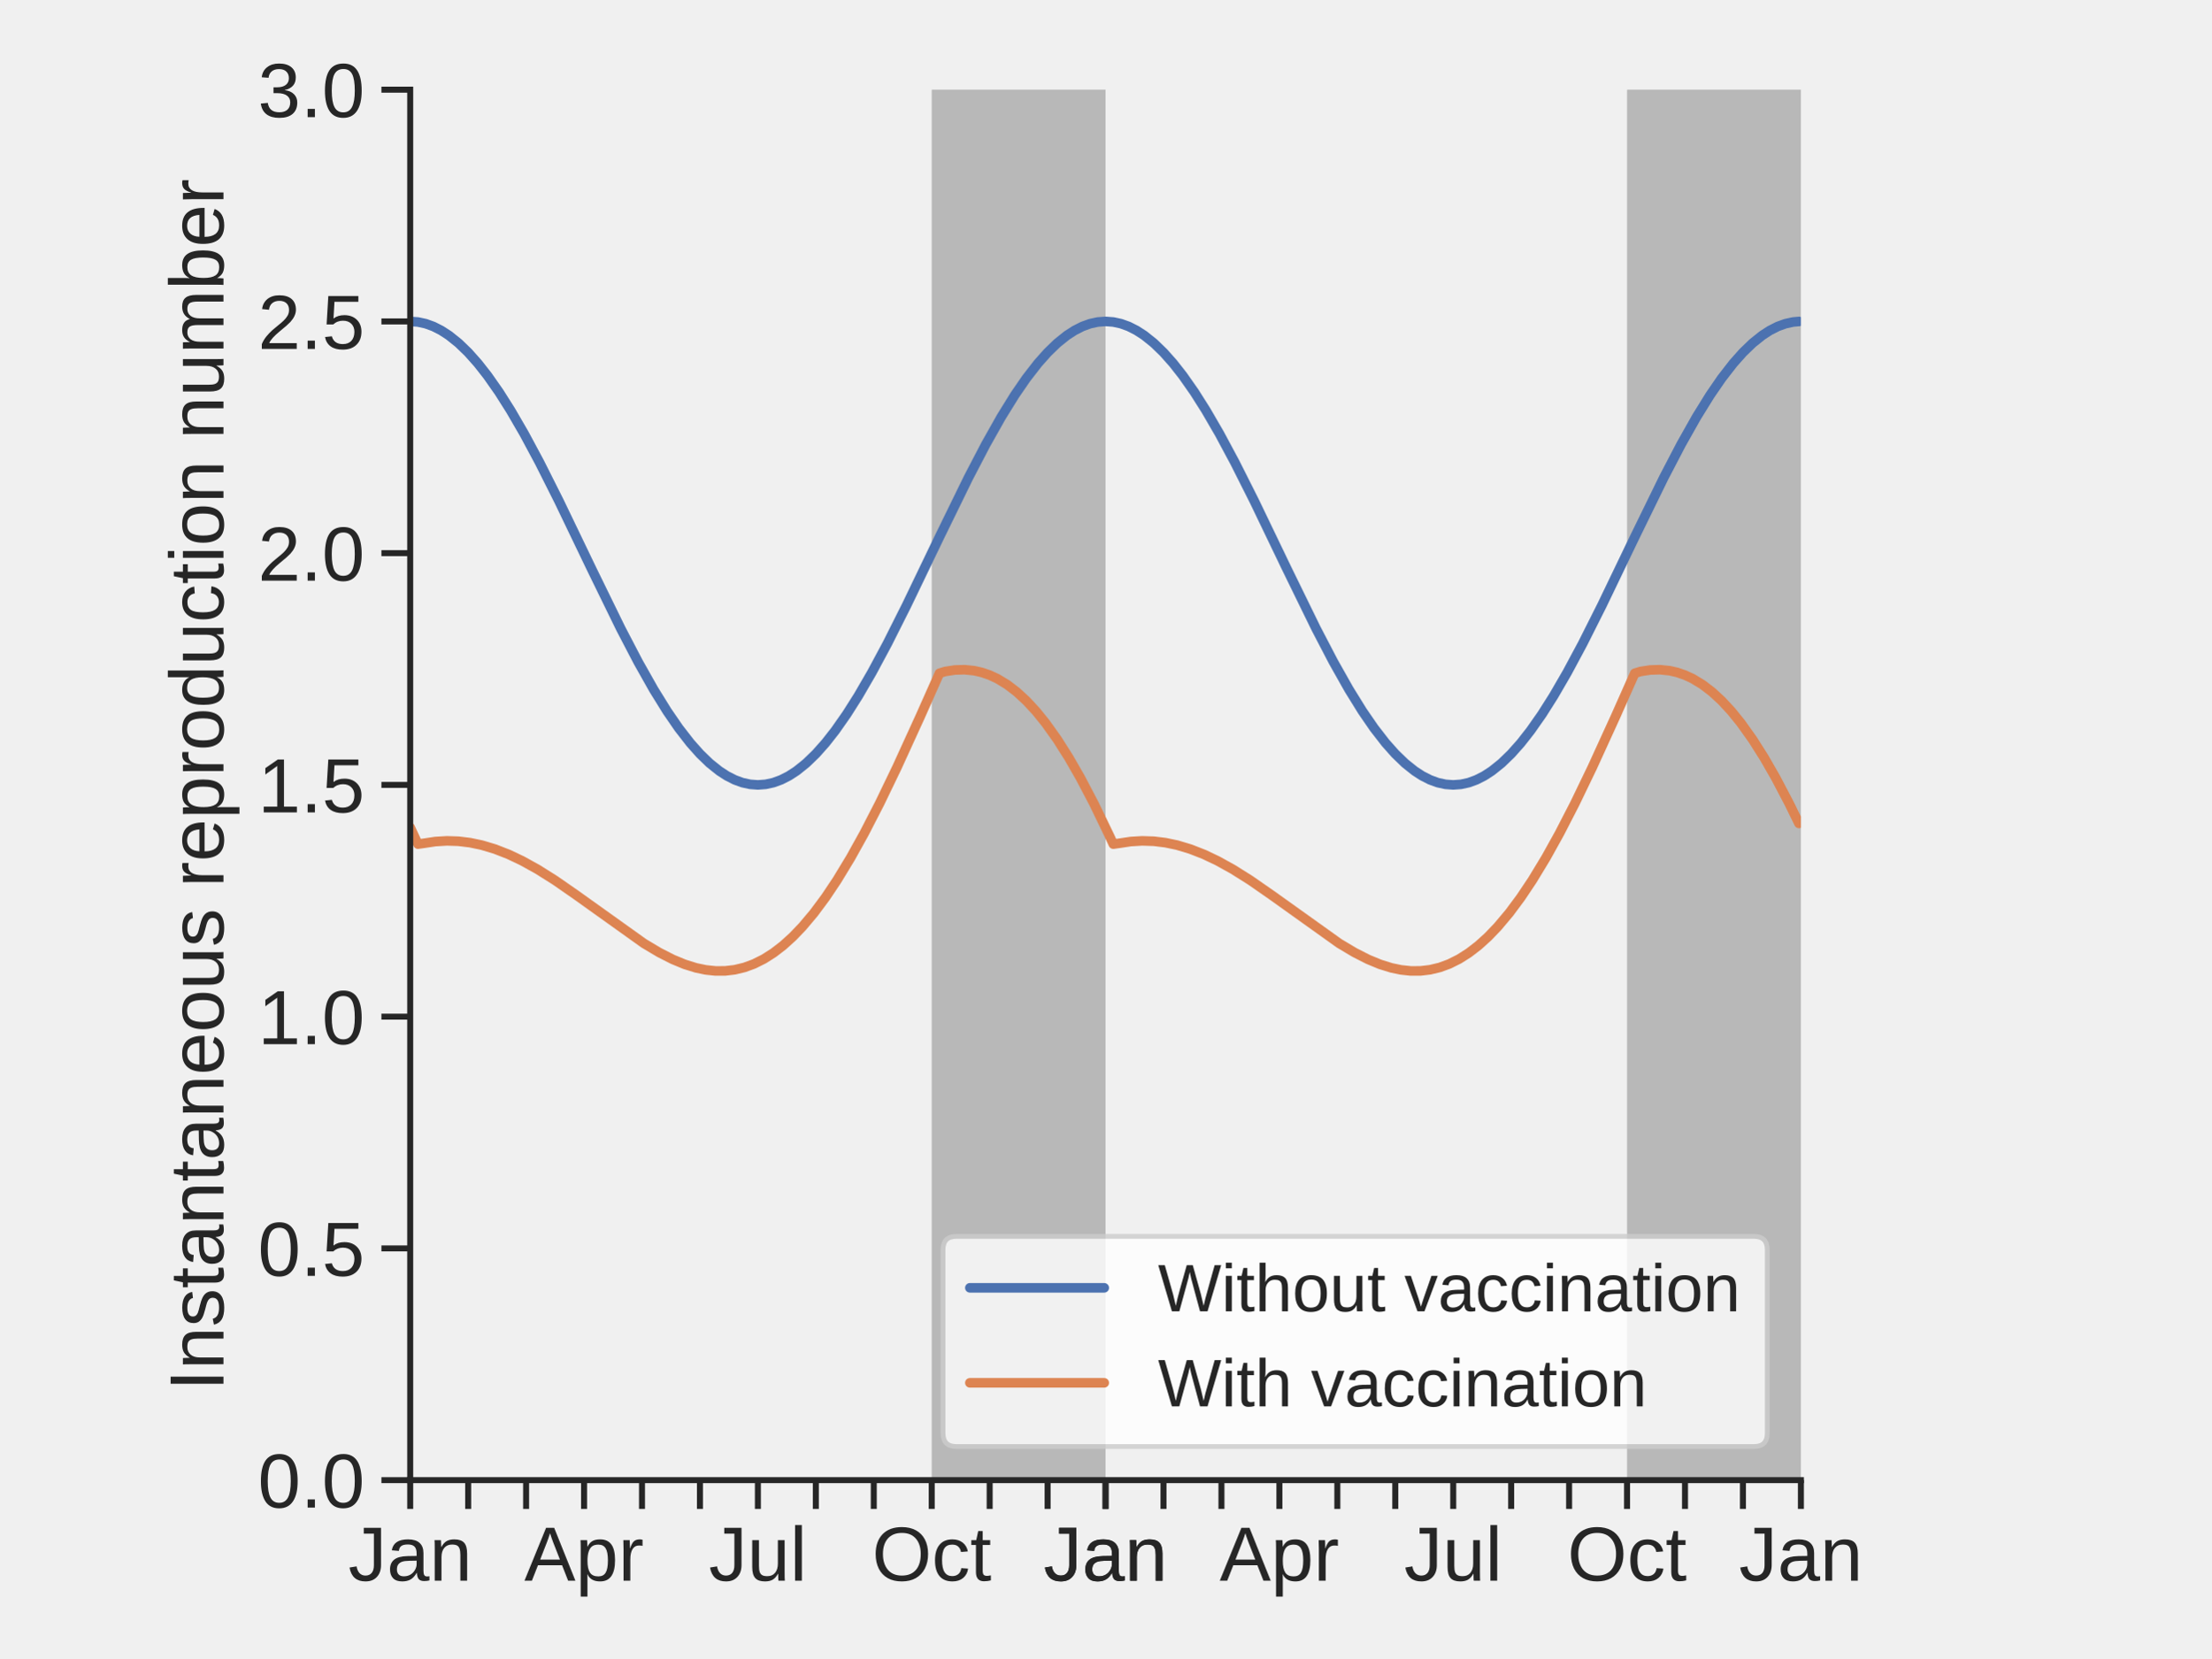
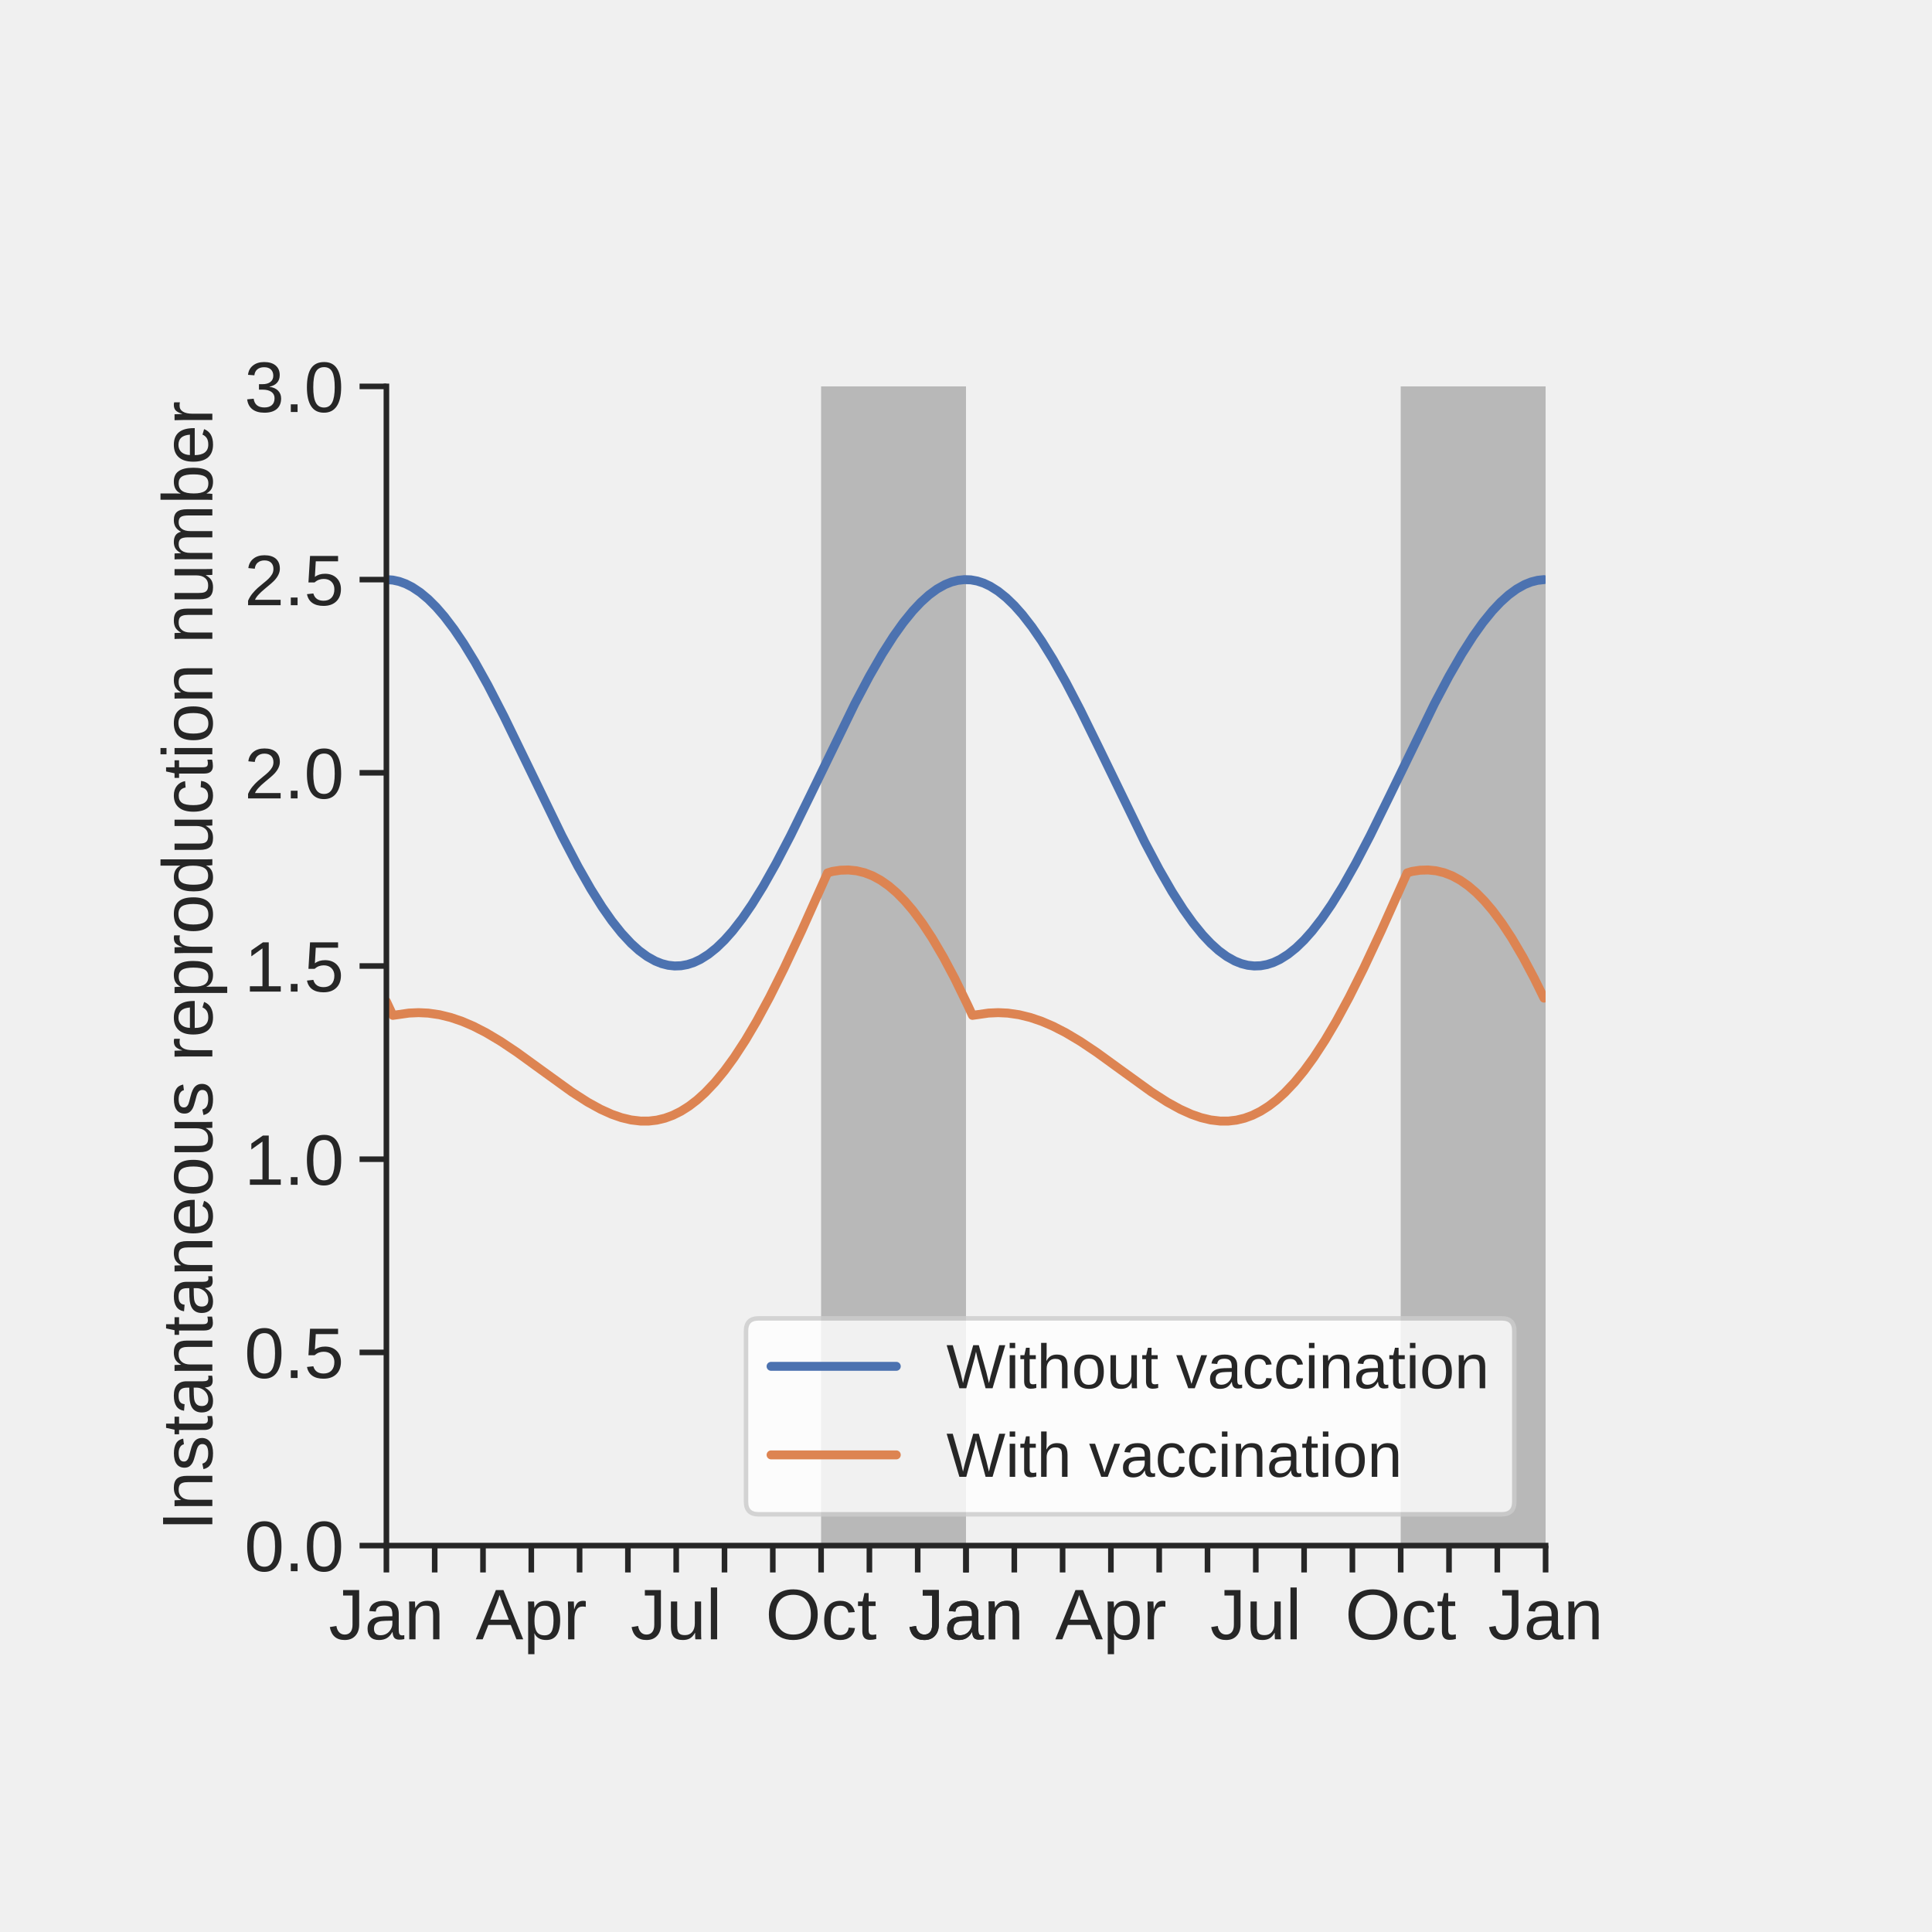
- <svg xmlns="http://www.w3.org/2000/svg" xmlns:xlink="http://www.w3.org/1999/xlink" width="460.8pt" height="345.6pt" viewBox="0 0 460.8 345.6" version="1.1">
+ <svg xmlns="http://www.w3.org/2000/svg" xmlns:xlink="http://www.w3.org/1999/xlink" width="432pt" height="432pt" viewBox="0 0 432 432" version="1.1">
  <defs>
    <style type="text/css">*{stroke-linejoin: round; stroke-linecap: butt}</style>
  </defs>
  <g id="figure_1">
    <g id="patch_1">
-       <path d="M 0 345.6  L 460.8 345.6  L 460.8 0  L 0 0  L 0 345.6  z " style="fill: none" />
+       <path d="M 0 432  L 432 432  L 432 0  L 0 0  L 0 432  z " style="fill: none" />
    </g>
    <g id="axes_1">
      <g id="patch_2">
-         <path d="M 85.489 308.507  L 375.311 308.507  L 375.311 18.686  L 85.489 18.686  L 85.489 308.507  z " style="fill: none" />
+         <path d="M 86.4 345.6  L 345.6 345.6  L 345.6 86.4  L 86.4 86.4  L 86.4 345.6  z " style="fill: none" />
      </g>
      <g id="matplotlib.axis_1">
        <g id="xtick_1">
          <g id="line2d_1">
            <defs>
-               <path id="m8d976a14a7" d="M 0 0  L 0 6  " style="stroke: #262626; stroke-width: 1.25" />
+               <path id="m154680f340" d="M 0 0  L 0 6  " style="stroke: #262626; stroke-width: 1.25" />
            </defs>
            <g>
-               <use xlink:href="#m8d976a14a7" x="85.489" y="308.507" style="fill: #262626; stroke: #262626; stroke-width: 1.25" />
+               <use xlink:href="#m154680f340" x="86.4" y="345.6" style="fill: #262626; stroke: #262626; stroke-width: 1.25" />
            </g>
          </g>
          <g id="text_1">
-             <text style="fill: #262626; font: 16px 'Arial', 'DejaVu Sans', 'Liberation Sans', 'Bitstream Vera Sans', sans-serif; text-anchor: middle" x="85.489" y="329.46" transform="rotate(-0 85.48937 329.46)">Jan</text>
+             <text style="fill: #262626; font: 16px 'Arial', 'DejaVu Sans', 'Liberation Sans', 'Bitstream Vera Sans', sans-serif; text-anchor: middle" x="86.4" y="366.553" transform="rotate(-0 86.4 366.5525)">Jan</text>
          </g>
        </g>
        <g id="xtick_2">
          <g id="line2d_2">
            <g>
-               <use xlink:href="#m8d976a14a7" x="97.565" y="308.507" style="fill: #262626; stroke: #262626; stroke-width: 1.25" />
+               <use xlink:href="#m154680f340" x="97.2" y="345.6" style="fill: #262626; stroke: #262626; stroke-width: 1.25" />
            </g>
          </g>
        </g>
        <g id="xtick_3">
          <g id="line2d_3">
            <g>
-               <use xlink:href="#m8d976a14a7" x="109.641" y="308.507" style="fill: #262626; stroke: #262626; stroke-width: 1.25" />
+               <use xlink:href="#m154680f340" x="108" y="345.6" style="fill: #262626; stroke: #262626; stroke-width: 1.25" />
            </g>
          </g>
        </g>
        <g id="xtick_4">
          <g id="line2d_4">
            <g>
-               <use xlink:href="#m8d976a14a7" x="121.717" y="308.507" style="fill: #262626; stroke: #262626; stroke-width: 1.25" />
+               <use xlink:href="#m154680f340" x="118.8" y="345.6" style="fill: #262626; stroke: #262626; stroke-width: 1.25" />
            </g>
          </g>
          <g id="text_2">
-             <text style="fill: #262626; font: 16px 'Arial', 'DejaVu Sans', 'Liberation Sans', 'Bitstream Vera Sans', sans-serif; text-anchor: middle" x="121.717" y="329.46" transform="rotate(-0 121.717 329.46)">Apr</text>
+             <text style="fill: #262626; font: 16px 'Arial', 'DejaVu Sans', 'Liberation Sans', 'Bitstream Vera Sans', sans-serif; text-anchor: middle" x="118.8" y="366.553" transform="rotate(-0 118.8 366.5525)">Apr</text>
          </g>
        </g>
        <g id="xtick_5">
          <g id="line2d_5">
            <g>
-               <use xlink:href="#m8d976a14a7" x="133.793" y="308.507" style="fill: #262626; stroke: #262626; stroke-width: 1.25" />
+               <use xlink:href="#m154680f340" x="129.6" y="345.6" style="fill: #262626; stroke: #262626; stroke-width: 1.25" />
            </g>
          </g>
        </g>
        <g id="xtick_6">
          <g id="line2d_6">
            <g>
-               <use xlink:href="#m8d976a14a7" x="145.869" y="308.507" style="fill: #262626; stroke: #262626; stroke-width: 1.25" />
+               <use xlink:href="#m154680f340" x="140.4" y="345.6" style="fill: #262626; stroke: #262626; stroke-width: 1.25" />
            </g>
          </g>
        </g>
        <g id="xtick_7">
          <g id="line2d_7">
            <g>
-               <use xlink:href="#m8d976a14a7" x="157.945" y="308.507" style="fill: #262626; stroke: #262626; stroke-width: 1.25" />
+               <use xlink:href="#m154680f340" x="151.2" y="345.6" style="fill: #262626; stroke: #262626; stroke-width: 1.25" />
            </g>
          </g>
          <g id="text_3">
-             <text style="fill: #262626; font: 16px 'Arial', 'DejaVu Sans', 'Liberation Sans', 'Bitstream Vera Sans', sans-serif; text-anchor: middle" x="157.945" y="329.46" transform="rotate(-0 157.9447 329.46)">Jul</text>
+             <text style="fill: #262626; font: 16px 'Arial', 'DejaVu Sans', 'Liberation Sans', 'Bitstream Vera Sans', sans-serif; text-anchor: middle" x="151.2" y="366.553" transform="rotate(-0 151.2 366.5525)">Jul</text>
          </g>
        </g>
        <g id="xtick_8">
          <g id="line2d_8">
            <g>
-               <use xlink:href="#m8d976a14a7" x="170.021" y="308.507" style="fill: #262626; stroke: #262626; stroke-width: 1.25" />
+               <use xlink:href="#m154680f340" x="162" y="345.6" style="fill: #262626; stroke: #262626; stroke-width: 1.25" />
            </g>
          </g>
        </g>
        <g id="xtick_9">
          <g id="line2d_9">
            <g>
-               <use xlink:href="#m8d976a14a7" x="182.096" y="308.507" style="fill: #262626; stroke: #262626; stroke-width: 1.25" />
+               <use xlink:href="#m154680f340" x="172.8" y="345.6" style="fill: #262626; stroke: #262626; stroke-width: 1.25" />
            </g>
          </g>
        </g>
        <g id="xtick_10">
          <g id="line2d_10">
            <g>
-               <use xlink:href="#m8d976a14a7" x="194.172" y="308.507" style="fill: #262626; stroke: #262626; stroke-width: 1.25" />
+               <use xlink:href="#m154680f340" x="183.6" y="345.6" style="fill: #262626; stroke: #262626; stroke-width: 1.25" />
            </g>
          </g>
          <g id="text_4">
-             <text style="fill: #262626; font: 16px 'Arial', 'DejaVu Sans', 'Liberation Sans', 'Bitstream Vera Sans', sans-serif; text-anchor: middle" x="194.172" y="329.46" transform="rotate(-0 194.1723 329.46)">Oct</text>
+             <text style="fill: #262626; font: 16px 'Arial', 'DejaVu Sans', 'Liberation Sans', 'Bitstream Vera Sans', sans-serif; text-anchor: middle" x="183.6" y="366.553" transform="rotate(-0 183.6 366.5525)">Oct</text>
          </g>
        </g>
        <g id="xtick_11">
          <g id="line2d_11">
            <g>
-               <use xlink:href="#m8d976a14a7" x="206.248" y="308.507" style="fill: #262626; stroke: #262626; stroke-width: 1.25" />
+               <use xlink:href="#m154680f340" x="194.4" y="345.6" style="fill: #262626; stroke: #262626; stroke-width: 1.25" />
            </g>
          </g>
        </g>
        <g id="xtick_12">
          <g id="line2d_12">
            <g>
-               <use xlink:href="#m8d976a14a7" x="218.324" y="308.507" style="fill: #262626; stroke: #262626; stroke-width: 1.25" />
+               <use xlink:href="#m154680f340" x="205.2" y="345.6" style="fill: #262626; stroke: #262626; stroke-width: 1.25" />
            </g>
          </g>
        </g>
        <g id="xtick_13">
          <g id="line2d_13">
            <g>
-               <use xlink:href="#m8d976a14a7" x="230.4" y="308.507" style="fill: #262626; stroke: #262626; stroke-width: 1.25" />
+               <use xlink:href="#m154680f340" x="216" y="345.6" style="fill: #262626; stroke: #262626; stroke-width: 1.25" />
            </g>
          </g>
          <g id="text_5">
-             <text style="fill: #262626; font: 16px 'Arial', 'DejaVu Sans', 'Liberation Sans', 'Bitstream Vera Sans', sans-serif; text-anchor: middle" x="230.4" y="329.46" transform="rotate(-0 230.4 329.46)">Jan</text>
+             <text style="fill: #262626; font: 16px 'Arial', 'DejaVu Sans', 'Liberation Sans', 'Bitstream Vera Sans', sans-serif; text-anchor: middle" x="216" y="366.553" transform="rotate(-0 216 366.5525)">Jan</text>
          </g>
        </g>
        <g id="xtick_14">
          <g id="line2d_14">
            <g>
-               <use xlink:href="#m8d976a14a7" x="230.4" y="308.507" style="fill: #262626; stroke: #262626; stroke-width: 1.25" />
+               <use xlink:href="#m154680f340" x="216" y="345.6" style="fill: #262626; stroke: #262626; stroke-width: 1.25" />
            </g>
          </g>
          <g id="text_6">
-             <text style="fill: #262626; font: 16px 'Arial', 'DejaVu Sans', 'Liberation Sans', 'Bitstream Vera Sans', sans-serif; text-anchor: middle" x="230.4" y="329.46" transform="rotate(-0 230.4 329.46)">Jan</text>
+             <text style="fill: #262626; font: 16px 'Arial', 'DejaVu Sans', 'Liberation Sans', 'Bitstream Vera Sans', sans-serif; text-anchor: middle" x="216" y="366.553" transform="rotate(-0 216 366.5525)">Jan</text>
          </g>
        </g>
        <g id="xtick_15">
          <g id="line2d_15">
            <g>
-               <use xlink:href="#m8d976a14a7" x="242.476" y="308.507" style="fill: #262626; stroke: #262626; stroke-width: 1.25" />
+               <use xlink:href="#m154680f340" x="226.8" y="345.6" style="fill: #262626; stroke: #262626; stroke-width: 1.25" />
            </g>
          </g>
        </g>
        <g id="xtick_16">
          <g id="line2d_16">
            <g>
-               <use xlink:href="#m8d976a14a7" x="254.552" y="308.507" style="fill: #262626; stroke: #262626; stroke-width: 1.25" />
+               <use xlink:href="#m154680f340" x="237.6" y="345.6" style="fill: #262626; stroke: #262626; stroke-width: 1.25" />
            </g>
          </g>
        </g>
        <g id="xtick_17">
          <g id="line2d_17">
            <g>
-               <use xlink:href="#m8d976a14a7" x="266.628" y="308.507" style="fill: #262626; stroke: #262626; stroke-width: 1.25" />
+               <use xlink:href="#m154680f340" x="248.4" y="345.6" style="fill: #262626; stroke: #262626; stroke-width: 1.25" />
            </g>
          </g>
          <g id="text_7">
-             <text style="fill: #262626; font: 16px 'Arial', 'DejaVu Sans', 'Liberation Sans', 'Bitstream Vera Sans', sans-serif; text-anchor: middle" x="266.628" y="329.46" transform="rotate(-0 266.6277 329.46)">Apr</text>
+             <text style="fill: #262626; font: 16px 'Arial', 'DejaVu Sans', 'Liberation Sans', 'Bitstream Vera Sans', sans-serif; text-anchor: middle" x="248.4" y="366.553" transform="rotate(-0 248.4 366.5525)">Apr</text>
          </g>
        </g>
        <g id="xtick_18">
          <g id="line2d_18">
            <g>
-               <use xlink:href="#m8d976a14a7" x="278.704" y="308.507" style="fill: #262626; stroke: #262626; stroke-width: 1.25" />
+               <use xlink:href="#m154680f340" x="259.2" y="345.6" style="fill: #262626; stroke: #262626; stroke-width: 1.25" />
            </g>
          </g>
        </g>
        <g id="xtick_19">
          <g id="line2d_19">
            <g>
-               <use xlink:href="#m8d976a14a7" x="290.779" y="308.507" style="fill: #262626; stroke: #262626; stroke-width: 1.25" />
+               <use xlink:href="#m154680f340" x="270" y="345.6" style="fill: #262626; stroke: #262626; stroke-width: 1.25" />
            </g>
          </g>
        </g>
        <g id="xtick_20">
          <g id="line2d_20">
            <g>
-               <use xlink:href="#m8d976a14a7" x="302.855" y="308.507" style="fill: #262626; stroke: #262626; stroke-width: 1.25" />
+               <use xlink:href="#m154680f340" x="280.8" y="345.6" style="fill: #262626; stroke: #262626; stroke-width: 1.25" />
            </g>
          </g>
          <g id="text_8">
-             <text style="fill: #262626; font: 16px 'Arial', 'DejaVu Sans', 'Liberation Sans', 'Bitstream Vera Sans', sans-serif; text-anchor: middle" x="302.855" y="329.46" transform="rotate(-0 302.8553 329.46)">Jul</text>
+             <text style="fill: #262626; font: 16px 'Arial', 'DejaVu Sans', 'Liberation Sans', 'Bitstream Vera Sans', sans-serif; text-anchor: middle" x="280.8" y="366.553" transform="rotate(-0 280.8 366.5525)">Jul</text>
          </g>
        </g>
        <g id="xtick_21">
          <g id="line2d_21">
            <g>
-               <use xlink:href="#m8d976a14a7" x="314.931" y="308.507" style="fill: #262626; stroke: #262626; stroke-width: 1.25" />
+               <use xlink:href="#m154680f340" x="291.6" y="345.6" style="fill: #262626; stroke: #262626; stroke-width: 1.25" />
            </g>
          </g>
        </g>
        <g id="xtick_22">
          <g id="line2d_22">
            <g>
-               <use xlink:href="#m8d976a14a7" x="327.007" y="308.507" style="fill: #262626; stroke: #262626; stroke-width: 1.25" />
+               <use xlink:href="#m154680f340" x="302.4" y="345.6" style="fill: #262626; stroke: #262626; stroke-width: 1.25" />
            </g>
          </g>
        </g>
        <g id="xtick_23">
          <g id="line2d_23">
            <g>
-               <use xlink:href="#m8d976a14a7" x="339.083" y="308.507" style="fill: #262626; stroke: #262626; stroke-width: 1.25" />
+               <use xlink:href="#m154680f340" x="313.2" y="345.6" style="fill: #262626; stroke: #262626; stroke-width: 1.25" />
            </g>
          </g>
          <g id="text_9">
-             <text style="fill: #262626; font: 16px 'Arial', 'DejaVu Sans', 'Liberation Sans', 'Bitstream Vera Sans', sans-serif; text-anchor: middle" x="339.083" y="329.46" transform="rotate(-0 339.083 329.46)">Oct</text>
+             <text style="fill: #262626; font: 16px 'Arial', 'DejaVu Sans', 'Liberation Sans', 'Bitstream Vera Sans', sans-serif; text-anchor: middle" x="313.2" y="366.553" transform="rotate(-0 313.2 366.5525)">Oct</text>
          </g>
        </g>
        <g id="xtick_24">
          <g id="line2d_24">
            <g>
-               <use xlink:href="#m8d976a14a7" x="351.159" y="308.507" style="fill: #262626; stroke: #262626; stroke-width: 1.25" />
+               <use xlink:href="#m154680f340" x="324" y="345.6" style="fill: #262626; stroke: #262626; stroke-width: 1.25" />
            </g>
          </g>
        </g>
        <g id="xtick_25">
          <g id="line2d_25">
            <g>
-               <use xlink:href="#m8d976a14a7" x="363.235" y="308.507" style="fill: #262626; stroke: #262626; stroke-width: 1.25" />
+               <use xlink:href="#m154680f340" x="334.8" y="345.6" style="fill: #262626; stroke: #262626; stroke-width: 1.25" />
            </g>
          </g>
        </g>
        <g id="xtick_26">
          <g id="line2d_26">
            <g>
-               <use xlink:href="#m8d976a14a7" x="375.311" y="308.507" style="fill: #262626; stroke: #262626; stroke-width: 1.25" />
+               <use xlink:href="#m154680f340" x="345.6" y="345.6" style="fill: #262626; stroke: #262626; stroke-width: 1.25" />
            </g>
          </g>
          <g id="text_10">
-             <text style="fill: #262626; font: 16px 'Arial', 'DejaVu Sans', 'Liberation Sans', 'Bitstream Vera Sans', sans-serif; text-anchor: middle" x="375.311" y="329.46" transform="rotate(-0 375.3106 329.46)">Jan</text>
-           </g>
+             <text style="fill: #262626; font: 16px 'Arial', 'DejaVu Sans', 'Liberation Sans', 'Bitstream Vera Sans', sans-serif; text-anchor: middle" x="345.6" y="366.553" transform="rotate(-0 345.6 366.5525)">Jan</text>
+           </g>
+         </g>
+         <g id="text_11">
+           <text style="fill: #262626; font: 16px 'Arial', 'DejaVu Sans', 'Liberation Sans', 'Bitstream Vera Sans', sans-serif; text-anchor: middle" x="216" y="385.185" transform="rotate(-0 216 385.185)"> </text>
        </g>
      </g>
      <g id="matplotlib.axis_2">
        <g id="ytick_1">
          <g id="line2d_27">
            <defs>
-               <path id="meb63c8643d" d="M 0 0  L -6 0  " style="stroke: #262626; stroke-width: 1.25" />
+               <path id="m96589c5287" d="M 0 0  L -6 0  " style="stroke: #262626; stroke-width: 1.25" />
            </defs>
            <g>
-               <use xlink:href="#meb63c8643d" x="85.489" y="308.507" style="fill: #262626; stroke: #262626; stroke-width: 1.25" />
-             </g>
-           </g>
-           <g id="text_11">
-             <text style="fill: #262626; font: 16px 'Arial', 'DejaVu Sans', 'Liberation Sans', 'Bitstream Vera Sans', sans-serif; text-anchor: end" x="75.989" y="314.234" transform="rotate(-0 75.98937 314.2337)">0.0</text>
+               <use xlink:href="#m96589c5287" x="86.4" y="345.6" style="fill: #262626; stroke: #262626; stroke-width: 1.25" />
+             </g>
+           </g>
+           <g id="text_12">
+             <text style="fill: #262626; font: 16px 'Arial', 'DejaVu Sans', 'Liberation Sans', 'Bitstream Vera Sans', sans-serif; text-anchor: end" x="76.9" y="351.326" transform="rotate(-0 76.9 351.3263)">0.0</text>
          </g>
        </g>
        <g id="ytick_2">
          <g id="line2d_28">
            <g>
-               <use xlink:href="#meb63c8643d" x="85.489" y="260.204" style="fill: #262626; stroke: #262626; stroke-width: 1.25" />
-             </g>
-           </g>
-           <g id="text_12">
-             <text style="fill: #262626; font: 16px 'Arial', 'DejaVu Sans', 'Liberation Sans', 'Bitstream Vera Sans', sans-serif; text-anchor: end" x="75.989" y="265.93" transform="rotate(-0 75.98937 265.9302)">0.5</text>
+               <use xlink:href="#m96589c5287" x="86.4" y="302.4" style="fill: #262626; stroke: #262626; stroke-width: 1.25" />
+             </g>
+           </g>
+           <g id="text_13">
+             <text style="fill: #262626; font: 16px 'Arial', 'DejaVu Sans', 'Liberation Sans', 'Bitstream Vera Sans', sans-serif; text-anchor: end" x="76.9" y="308.126" transform="rotate(-0 76.9 308.1263)">0.5</text>
          </g>
        </g>
        <g id="ytick_3">
          <g id="line2d_29">
            <g>
-               <use xlink:href="#meb63c8643d" x="85.489" y="211.9" style="fill: #262626; stroke: #262626; stroke-width: 1.25" />
-             </g>
-           </g>
-           <g id="text_13">
-             <text style="fill: #262626; font: 16px 'Arial', 'DejaVu Sans', 'Liberation Sans', 'Bitstream Vera Sans', sans-serif; text-anchor: end" x="75.989" y="217.627" transform="rotate(-0 75.98937 217.6267)">1.0</text>
+               <use xlink:href="#m96589c5287" x="86.4" y="259.2" style="fill: #262626; stroke: #262626; stroke-width: 1.25" />
+             </g>
+           </g>
+           <g id="text_14">
+             <text style="fill: #262626; font: 16px 'Arial', 'DejaVu Sans', 'Liberation Sans', 'Bitstream Vera Sans', sans-serif; text-anchor: end" x="76.9" y="264.926" transform="rotate(-0 76.9 264.9262)">1.0</text>
          </g>
        </g>
        <g id="ytick_4">
          <g id="line2d_30">
            <g>
-               <use xlink:href="#meb63c8643d" x="85.489" y="163.597" style="fill: #262626; stroke: #262626; stroke-width: 1.25" />
-             </g>
-           </g>
-           <g id="text_14">
-             <text style="fill: #262626; font: 16px 'Arial', 'DejaVu Sans', 'Liberation Sans', 'Bitstream Vera Sans', sans-serif; text-anchor: end" x="75.989" y="169.323" transform="rotate(-0 75.98937 169.3231)">1.5</text>
+               <use xlink:href="#m96589c5287" x="86.4" y="216" style="fill: #262626; stroke: #262626; stroke-width: 1.25" />
+             </g>
+           </g>
+           <g id="text_15">
+             <text style="fill: #262626; font: 16px 'Arial', 'DejaVu Sans', 'Liberation Sans', 'Bitstream Vera Sans', sans-serif; text-anchor: end" x="76.9" y="221.726" transform="rotate(-0 76.9 221.7262)">1.5</text>
          </g>
        </g>
        <g id="ytick_5">
          <g id="line2d_31">
            <g>
-               <use xlink:href="#meb63c8643d" x="85.489" y="115.293" style="fill: #262626; stroke: #262626; stroke-width: 1.25" />
-             </g>
-           </g>
-           <g id="text_15">
-             <text style="fill: #262626; font: 16px 'Arial', 'DejaVu Sans', 'Liberation Sans', 'Bitstream Vera Sans', sans-serif; text-anchor: end" x="75.989" y="121.02" transform="rotate(-0 75.98937 121.0196)">2.0</text>
+               <use xlink:href="#m96589c5287" x="86.4" y="172.8" style="fill: #262626; stroke: #262626; stroke-width: 1.25" />
+             </g>
+           </g>
+           <g id="text_16">
+             <text style="fill: #262626; font: 16px 'Arial', 'DejaVu Sans', 'Liberation Sans', 'Bitstream Vera Sans', sans-serif; text-anchor: end" x="76.9" y="178.526" transform="rotate(-0 76.9 178.5263)">2.0</text>
          </g>
        </g>
        <g id="ytick_6">
          <g id="line2d_32">
            <g>
-               <use xlink:href="#meb63c8643d" x="85.489" y="66.99" style="fill: #262626; stroke: #262626; stroke-width: 1.25" />
-             </g>
-           </g>
-           <g id="text_16">
-             <text style="fill: #262626; font: 16px 'Arial', 'DejaVu Sans', 'Liberation Sans', 'Bitstream Vera Sans', sans-serif; text-anchor: end" x="75.989" y="72.716" transform="rotate(-0 75.98937 72.71604)">2.5</text>
+               <use xlink:href="#m96589c5287" x="86.4" y="129.6" style="fill: #262626; stroke: #262626; stroke-width: 1.25" />
+             </g>
+           </g>
+           <g id="text_17">
+             <text style="fill: #262626; font: 16px 'Arial', 'DejaVu Sans', 'Liberation Sans', 'Bitstream Vera Sans', sans-serif; text-anchor: end" x="76.9" y="135.326" transform="rotate(-0 76.9 135.3262)">2.5</text>
          </g>
        </g>
        <g id="ytick_7">
          <g id="line2d_33">
            <g>
-               <use xlink:href="#meb63c8643d" x="85.489" y="18.686" style="fill: #262626; stroke: #262626; stroke-width: 1.25" />
-             </g>
-           </g>
-           <g id="text_17">
-             <text style="fill: #262626; font: 16px 'Arial', 'DejaVu Sans', 'Liberation Sans', 'Bitstream Vera Sans', sans-serif; text-anchor: end" x="75.989" y="24.413" transform="rotate(-0 75.98937 24.4125)">3.0</text>
-           </g>
-         </g>
-         <g id="text_18">
-           <text style="fill: #262626; font: 16px 'Arial', 'DejaVu Sans', 'Liberation Sans', 'Bitstream Vera Sans', sans-serif; text-anchor: middle" x="46.569" y="163.597" transform="rotate(-90 46.56938 163.5969)">Instantaneous reproduction number</text>
+               <use xlink:href="#m96589c5287" x="86.4" y="86.4" style="fill: #262626; stroke: #262626; stroke-width: 1.25" />
+             </g>
+           </g>
+           <g id="text_18">
+             <text style="fill: #262626; font: 16px 'Arial', 'DejaVu Sans', 'Liberation Sans', 'Bitstream Vera Sans', sans-serif; text-anchor: end" x="76.9" y="92.126" transform="rotate(-0 76.9 92.12625)">3.0</text>
+           </g>
+         </g>
+         <g id="text_19">
+           <text style="fill: #262626; font: 16px 'Arial', 'DejaVu Sans', 'Liberation Sans', 'Bitstream Vera Sans', sans-serif; text-anchor: middle" x="47.48" y="216" transform="rotate(-90 47.48 216)">Instantaneous reproduction number</text>
        </g>
      </g>
      <g id="PolyCollection_1">
        <defs>
-           <path id="mf4ca8e2584" d="M 230.4 -37.093  L 194.172 -37.093  L 194.172 -326.914  L 230.4 -326.914  L 230.4 -326.914  L 230.4 -37.093  z " />
+           <path id="ma3a9e4e7e6" d="M 216 -86.4  L 183.6 -86.4  L 183.6 -345.6  L 216 -345.6  L 216 -345.6  L 216 -86.4  z " />
        </defs>
-         <g clip-path="url(#p1d4575ce6d)">
-           <use xlink:href="#mf4ca8e2584" x="0" y="345.6" style="fill: #808080; fill-opacity: 0.5" />
+         <g clip-path="url(#pb2956b657e)">
+           <use xlink:href="#ma3a9e4e7e6" x="0" y="432" style="fill: #808080; fill-opacity: 0.5" />
        </g>
      </g>
      <g id="PolyCollection_2">
        <defs>
-           <path id="m4d7d6bbda4" d="M 375.311 -37.093  L 339.083 -37.093  L 339.083 -326.914  L 375.311 -326.914  L 375.311 -326.914  L 375.311 -37.093  z " />
+           <path id="m6608b9d5bb" d="M 345.6 -86.4  L 313.2 -86.4  L 313.2 -345.6  L 345.6 -345.6  L 345.6 -345.6  L 345.6 -86.4  z " />
        </defs>
-         <g clip-path="url(#p1d4575ce6d)">
-           <use xlink:href="#m4d7d6bbda4" x="0" y="345.6" style="fill: #808080; fill-opacity: 0.5" />
+         <g clip-path="url(#pb2956b657e)">
+           <use xlink:href="#m6608b9d5bb" x="0" y="432" style="fill: #808080; fill-opacity: 0.5" />
        </g>
      </g>
      <g id="line2d_34">
-         <path d="M 85.489 66.99  L 87.099 67.107  L 88.71 67.46  L 90.32 68.045  L 91.93 68.861  L 93.54 69.903  L 95.553 71.515  L 97.565 73.461  L 99.578 75.725  L 101.591 78.291  L 104.006 81.739  L 106.421 85.555  L 109.239 90.415  L 112.459 96.42  L 116.484 104.427  L 123.327 118.663  L 129.365 131.019  L 132.988 137.97  L 136.208 143.685  L 139.026 148.236  L 141.441 151.748  L 143.856 154.861  L 145.869 157.125  L 147.881 159.071  L 149.894 160.684  L 151.504 161.726  L 153.114 162.541  L 154.724 163.127  L 156.335 163.479  L 157.945 163.597  L 159.555 163.479  L 161.165 163.127  L 162.775 162.541  L 164.385 161.726  L 165.995 160.684  L 168.008 159.071  L 170.021 157.125  L 172.033 154.861  L 174.046 152.296  L 176.461 148.848  L 178.876 145.032  L 181.694 140.171  L 184.914 134.167  L 188.939 126.159  L 195.782 111.924  L 201.82 99.567  L 205.443 92.616  L 208.663 86.901  L 211.481 82.35  L 213.896 78.838  L 216.311 75.725  L 218.324 73.461  L 220.337 71.515  L 222.349 69.903  L 223.96 68.861  L 225.57 68.045  L 227.18 67.46  L 228.79 67.107  L 230.4 66.99  L 232.01 67.107  L 233.62 67.46  L 235.23 68.045  L 236.84 68.861  L 238.451 69.903  L 240.463 71.515  L 242.476 73.461  L 244.489 75.725  L 246.501 78.291  L 248.916 81.739  L 251.332 85.555  L 254.149 90.415  L 257.369 96.42  L 261.395 104.427  L 268.238 118.663  L 274.276 131.019  L 277.898 137.97  L 281.119 143.685  L 283.936 148.236  L 286.352 151.748  L 288.767 154.861  L 290.779 157.125  L 292.792 159.071  L 294.805 160.684  L 296.415 161.726  L 298.025 162.541  L 299.635 163.127  L 301.245 163.479  L 302.855 163.597  L 304.465 163.479  L 306.076 163.127  L 307.686 162.541  L 309.296 161.726  L 310.906 160.684  L 312.919 159.071  L 314.931 157.125  L 316.944 154.861  L 318.956 152.296  L 321.372 148.848  L 323.787 145.032  L 326.605 140.171  L 329.825 134.167  L 333.85 126.159  L 340.693 111.924  L 346.731 99.567  L 350.354 92.616  L 353.574 86.901  L 356.392 82.35  L 358.807 78.838  L 361.222 75.725  L 363.235 73.461  L 365.247 71.515  L 367.26 69.903  L 368.87 68.861  L 370.48 68.045  L 372.09 67.46  L 373.701 67.107  L 374.908 66.997  L 374.908 66.997  " clip-path="url(#p1d4575ce6d)" style="fill: none; stroke: #4c72b0; stroke-width: 2; stroke-linecap: round" />
+         <path d="M 86.4 129.6  L 87.84 129.705  L 89.28 130.02  L 90.72 130.544  L 92.16 131.273  L 93.96 132.469  L 95.76 133.972  L 97.56 135.77  L 99.36 137.85  L 101.52 140.696  L 103.68 143.894  L 106.2 148.021  L 109.08 153.188  L 112.68 160.17  L 117.72 170.539  L 125.64 186.865  L 129.24 193.744  L 132.12 198.798  L 134.64 202.809  L 136.8 205.893  L 138.96 208.614  L 141.12 210.943  L 142.92 212.566  L 144.72 213.886  L 146.52 214.893  L 147.96 215.468  L 149.4 215.836  L 150.84 215.993  L 152.28 215.941  L 153.72 215.678  L 155.16 215.206  L 156.6 214.528  L 158.4 213.395  L 160.2 211.952  L 162 210.212  L 163.8 208.187  L 165.96 205.403  L 168.12 202.262  L 170.64 198.192  L 173.52 193.081  L 176.76 186.865  L 181.08 178.065  L 191.16 157.319  L 194.4 151.2  L 197.28 146.203  L 199.8 142.253  L 201.96 139.227  L 204.12 136.569  L 205.92 134.657  L 207.72 133.034  L 209.52 131.714  L 211.32 130.707  L 212.76 130.132  L 214.2 129.764  L 215.64 129.607  L 217.08 129.659  L 218.52 129.922  L 219.96 130.394  L 221.4 131.072  L 223.2 132.205  L 225 133.648  L 226.8 135.388  L 228.6 137.413  L 230.76 140.197  L 232.92 143.338  L 235.44 147.408  L 238.32 152.519  L 241.56 158.735  L 245.88 167.535  L 255.96 188.281  L 259.2 194.4  L 262.08 199.397  L 264.6 203.347  L 266.76 206.373  L 268.92 209.031  L 270.72 210.943  L 272.52 212.566  L 274.32 213.886  L 276.12 214.893  L 277.56 215.468  L 279 215.836  L 280.44 215.993  L 281.88 215.941  L 283.32 215.678  L 284.76 215.206  L 286.2 214.528  L 288 213.395  L 289.8 211.952  L 291.6 210.212  L 293.4 208.187  L 295.56 205.403  L 297.72 202.262  L 300.24 198.192  L 303.12 193.081  L 306.36 186.865  L 310.68 178.065  L 320.76 157.319  L 324 151.2  L 326.88 146.203  L 329.4 142.253  L 331.56 139.227  L 333.72 136.569  L 335.52 134.657  L 337.32 133.034  L 339.12 131.714  L 340.92 130.707  L 342.36 130.132  L 343.8 129.764  L 345.24 129.607  L 345.24 129.607  " clip-path="url(#pb2956b657e)" style="fill: none; stroke: #4c72b0; stroke-width: 2; stroke-linecap: round" />
      </g>
      <g id="line2d_35">
-         <path d="M 85.489 172.474  L 87.099 175.938  L 88.307 175.77  L 90.722 175.405  L 93.137 175.261  L 95.553 175.34  L 97.968 175.636  L 100.383 176.143  L 103.201 176.989  L 106.018 178.091  L 108.836 179.429  L 112.056 181.213  L 115.679 183.493  L 120.107 186.569  L 134.195 196.636  L 137.416 198.554  L 140.233 199.983  L 142.649 200.98  L 145.064 201.735  L 147.076 202.156  L 149.089 202.372  L 151.102 202.368  L 153.114 202.13  L 155.127 201.646  L 157.14 200.907  L 159.152 199.904  L 161.165 198.631  L 163.178 197.085  L 165.19 195.264  L 167.203 193.168  L 169.618 190.297  L 172.033 187.047  L 174.448 183.433  L 177.266 178.785  L 180.084 173.712  L 183.304 167.457  L 186.927 159.942  L 191.757 149.371  L 195.782 140.326  L 196.99 139.954  L 199.003 139.647  L 201.015 139.588  L 203.028 139.792  L 204.638 140.159  L 206.248 140.713  L 207.858 141.463  L 209.871 142.68  L 211.884 144.215  L 213.896 146.07  L 215.909 148.244  L 217.922 150.733  L 220.337 154.124  L 222.752 157.936  L 225.167 162.146  L 227.985 167.517  L 231.205 174.191  L 232.01 175.938  L 233.218 175.77  L 235.633 175.405  L 238.048 175.261  L 240.463 175.34  L 242.878 175.636  L 245.294 176.143  L 248.111 176.989  L 250.929 178.091  L 253.747 179.429  L 256.967 181.213  L 260.59 183.493  L 265.018 186.569  L 279.106 196.636  L 282.326 198.554  L 285.144 199.983  L 287.559 200.98  L 289.974 201.735  L 291.987 202.156  L 294 202.372  L 296.012 202.368  L 298.025 202.13  L 300.038 201.646  L 302.05 200.907  L 304.063 199.904  L 306.076 198.631  L 308.088 197.085  L 310.101 195.264  L 312.113 193.168  L 314.529 190.297  L 316.944 187.047  L 319.359 183.433  L 322.177 178.785  L 324.994 173.712  L 328.215 167.457  L 331.837 159.942  L 336.668 149.371  L 340.693 140.326  L 341.901 139.954  L 343.913 139.647  L 345.926 139.588  L 347.939 139.792  L 349.549 140.159  L 351.159 140.713  L 352.769 141.463  L 354.782 142.68  L 356.794 144.215  L 358.807 146.07  L 360.82 148.244  L 362.832 150.733  L 365.247 154.124  L 367.663 157.936  L 370.078 162.146  L 372.895 167.517  L 374.908 171.627  L 374.908 171.627  " clip-path="url(#p1d4575ce6d)" style="fill: none; stroke: #dd8452; stroke-width: 2; stroke-linecap: round" />
+         <path d="M 86.4 223.939  L 87.84 227.038  L 88.92 226.887  L 91.44 226.525  L 93.6 226.43  L 95.76 226.533  L 98.28 226.898  L 100.8 227.516  L 103.32 228.373  L 105.84 229.451  L 108.72 230.929  L 111.96 232.86  L 115.56 235.267  L 120.96 239.184  L 127.8 244.123  L 131.4 246.436  L 134.28 248.023  L 136.8 249.159  L 138.96 249.909  L 141.12 250.424  L 143.28 250.679  L 145.08 250.675  L 146.88 250.462  L 148.68 250.029  L 150.48 249.368  L 152.28 248.471  L 154.08 247.333  L 155.88 245.95  L 157.68 244.321  L 159.84 242.043  L 162 239.418  L 164.16 236.456  L 166.68 232.594  L 169.2 228.324  L 172.08 222.996  L 175.32 216.514  L 179.28 208.058  L 185.04 195.188  L 186.12 194.855  L 187.92 194.581  L 189.72 194.527  L 191.52 194.711  L 193.32 195.146  L 195.12 195.847  L 196.92 196.824  L 198.72 198.083  L 200.52 199.627  L 202.32 201.458  L 204.12 203.572  L 206.28 206.474  L 208.44 209.76  L 210.96 214.051  L 213.48 218.794  L 216.36 224.703  L 217.44 227.038  L 218.52 226.887  L 221.04 226.525  L 223.2 226.43  L 225.36 226.533  L 227.88 226.898  L 230.4 227.516  L 232.92 228.373  L 235.44 229.451  L 238.32 230.929  L 241.56 232.86  L 245.16 235.267  L 250.56 239.184  L 257.4 244.123  L 261 246.436  L 263.88 248.023  L 266.4 249.159  L 268.56 249.909  L 270.72 250.424  L 272.88 250.679  L 274.68 250.675  L 276.48 250.462  L 278.28 250.029  L 280.08 249.368  L 281.88 248.471  L 283.68 247.333  L 285.48 245.95  L 287.28 244.321  L 289.44 242.043  L 291.6 239.418  L 293.76 236.456  L 296.28 232.594  L 298.8 228.324  L 301.68 222.996  L 304.92 216.514  L 308.88 208.058  L 314.64 195.188  L 315.72 194.855  L 317.52 194.581  L 319.32 194.527  L 321.12 194.711  L 322.92 195.146  L 324.72 195.847  L 326.52 196.824  L 328.32 198.083  L 330.12 199.627  L 331.92 201.458  L 333.72 203.572  L 335.88 206.474  L 338.04 209.76  L 340.56 214.051  L 343.08 218.794  L 345.24 223.181  L 345.24 223.181  " clip-path="url(#pb2956b657e)" style="fill: none; stroke: #dd8452; stroke-width: 2; stroke-linecap: round" />
      </g>
      <g id="patch_3">
-         <path d="M 85.489 308.507  L 85.489 18.686  " style="fill: none; stroke: #262626; stroke-width: 1.25; stroke-linejoin: miter; stroke-linecap: square" />
+         <path d="M 86.4 345.6  L 86.4 86.4  " style="fill: none; stroke: #262626; stroke-width: 1.25; stroke-linejoin: miter; stroke-linecap: square" />
      </g>
      <g id="patch_4">
-         <path d="M 85.489 308.507  L 375.311 308.507  " style="fill: none; stroke: #262626; stroke-width: 1.25; stroke-linejoin: miter; stroke-linecap: square" />
+         <path d="M 86.4 345.6  L 345.6 345.6  " style="fill: none; stroke: #262626; stroke-width: 1.25; stroke-linejoin: miter; stroke-linecap: square" />
      </g>
      <g id="legend_1">
        <g id="patch_5">
-           <path d="M 199.324 301.507  L 365.511 301.507  Q 368.311 301.507 368.311 298.707  L 368.311 260.501  Q 368.311 257.701 365.511 257.701  L 199.324 257.701  Q 196.524 257.701 196.524 260.501  L 196.524 298.707  Q 196.524 301.507 199.324 301.507  z " style="fill: #ffffff; opacity: 0.8; stroke: #cccccc; stroke-linejoin: miter" />
+           <path d="M 169.613 338.6  L 335.8 338.6  Q 338.6 338.6 338.6 335.8  L 338.6 297.593  Q 338.6 294.793 335.8 294.793  L 169.613 294.793  Q 166.813 294.793 166.813 297.593  L 166.813 335.8  Q 166.813 338.6 169.613 338.6  z " style="fill: #ffffff; opacity: 0.8; stroke: #cccccc; stroke-linejoin: miter" />
        </g>
        <g id="line2d_36">
-           <path d="M 202.124 268.422  L 216.124 268.422  L 230.124 268.422  " style="fill: none; stroke: #4c72b0; stroke-width: 2; stroke-linecap: round" />
-         </g>
-         <g id="text_19">
-           <text style="fill: #262626; font: 14px 'Arial', 'DejaVu Sans', 'Liberation Sans', 'Bitstream Vera Sans', sans-serif; text-anchor: start" x="241.324" y="273.322" transform="rotate(-0 241.3241 273.3216)">Without vaccination</text>
+           <path d="M 172.413 305.514  L 186.413 305.514  L 200.413 305.514  " style="fill: none; stroke: #4c72b0; stroke-width: 2; stroke-linecap: round" />
+         </g>
+         <g id="text_20">
+           <text style="fill: #262626; font: 14px 'Arial', 'DejaVu Sans', 'Liberation Sans', 'Bitstream Vera Sans', sans-serif; text-anchor: start" x="211.613" y="310.414" transform="rotate(-0 211.6134 310.4141)">Without vaccination</text>
        </g>
        <g id="line2d_37">
-           <path d="M 202.124 288.225  L 216.124 288.225  L 230.124 288.225  " style="fill: none; stroke: #dd8452; stroke-width: 2; stroke-linecap: round" />
-         </g>
-         <g id="text_20">
-           <text style="fill: #262626; font: 14px 'Arial', 'DejaVu Sans', 'Liberation Sans', 'Bitstream Vera Sans', sans-serif; text-anchor: start" x="241.324" y="293.125" transform="rotate(-0 241.3241 293.125)">With vaccination</text>
+           <path d="M 172.413 325.317  L 186.413 325.317  L 200.413 325.317  " style="fill: none; stroke: #dd8452; stroke-width: 2; stroke-linecap: round" />
+         </g>
+         <g id="text_21">
+           <text style="fill: #262626; font: 14px 'Arial', 'DejaVu Sans', 'Liberation Sans', 'Bitstream Vera Sans', sans-serif; text-anchor: start" x="211.613" y="330.217" transform="rotate(-0 211.6134 330.2175)">With vaccination</text>
        </g>
      </g>
    </g>
  </g>
  <defs>
-     <clipPath id="p1d4575ce6d">
-       <rect x="85.489" y="18.686" width="289.821" height="289.821" />
+     <clipPath id="pb2956b657e">
+       <rect x="86.4" y="86.4" width="259.2" height="259.2" />
    </clipPath>
  </defs>
</svg>
